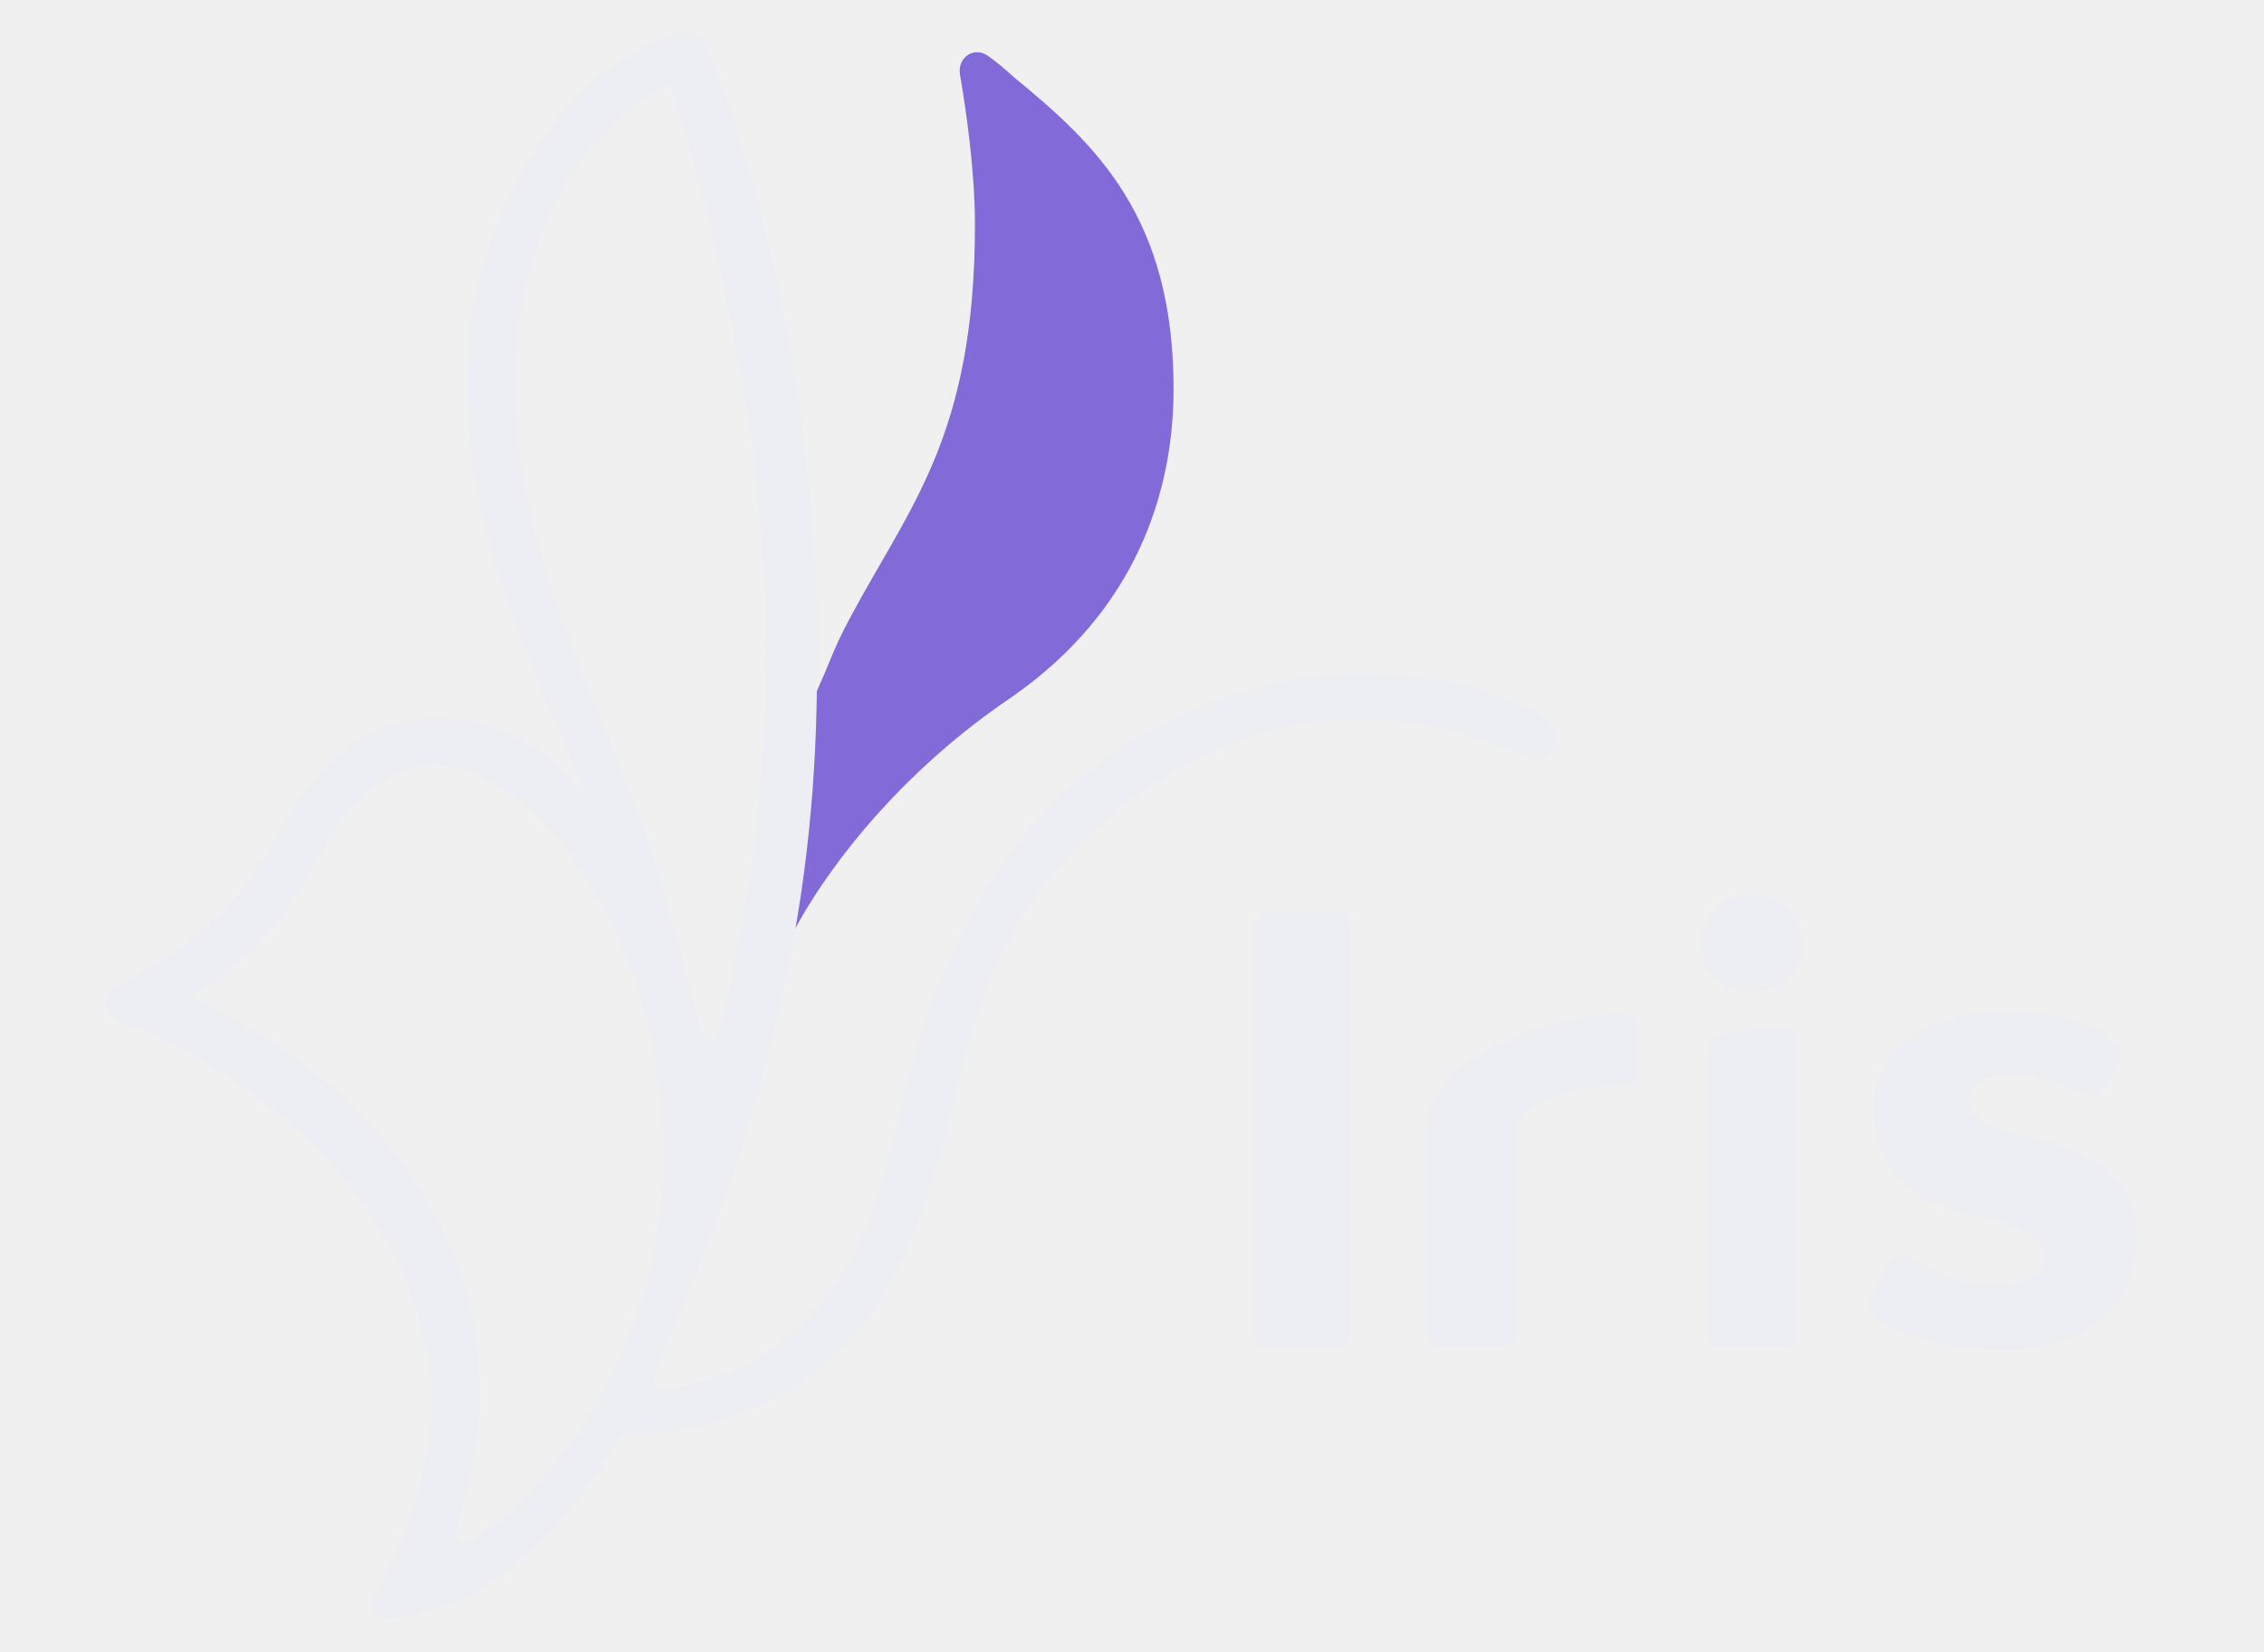
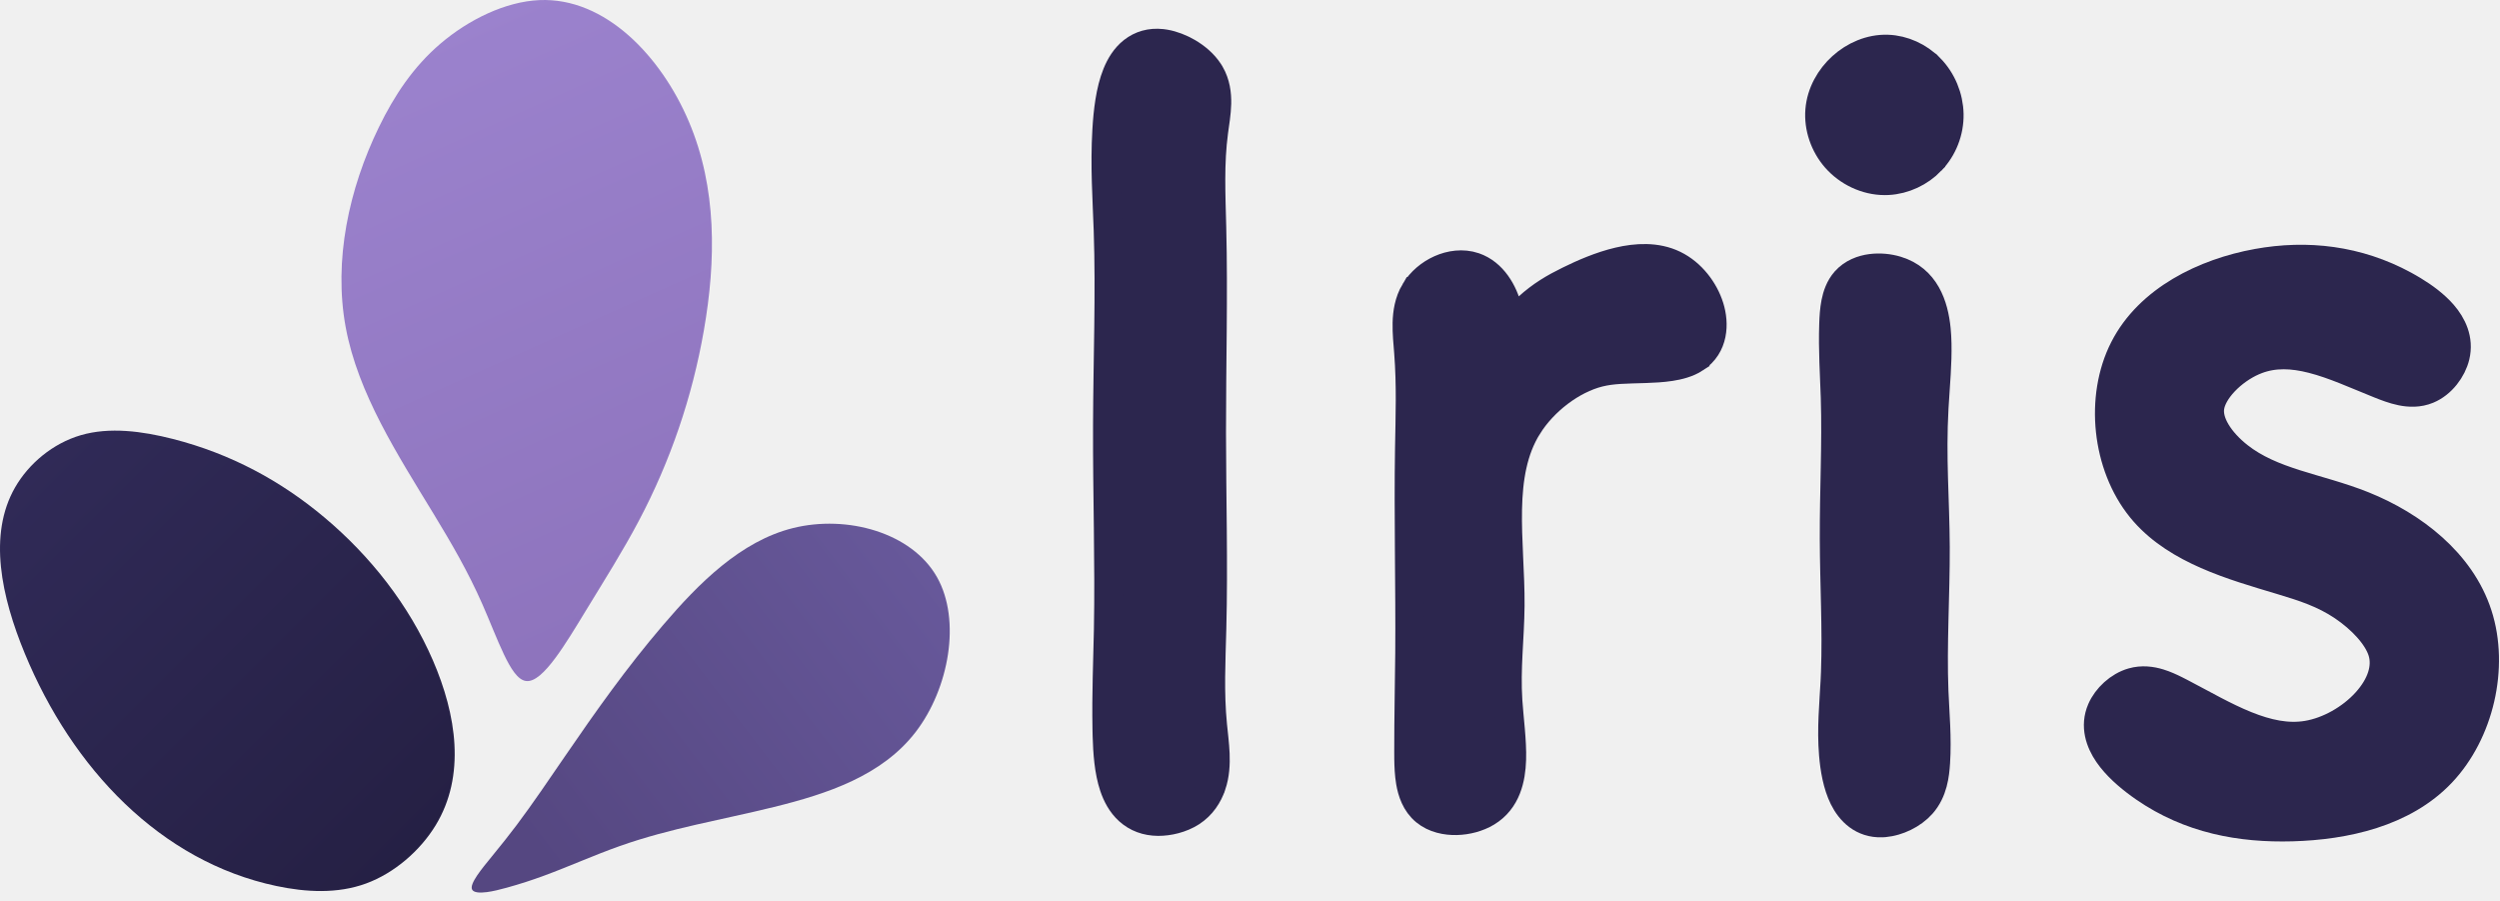
- <svg xmlns="http://www.w3.org/2000/svg" width="159" height="116" viewBox="0 0 159 116" fill="none">
-   <mask id="mask0_127_232" style="mask-type:luminance" maskUnits="userSpaceOnUse" x="0" y="0" width="116" height="116">
-     <path d="M115.821 0H0V115.821H115.821V0Z" fill="white" />
-   </mask>
-   <g mask="url(#mask0_127_232)">
-     <path d="M51.919 72.455C53.386 69.581 53.916 51.564 60.084 43.693C60.122 43.645 60.155 43.595 60.184 43.541C64.294 35.831 68.97 30.744 68.97 15.784C68.97 11.885 68.32 7.516 67.914 5.169C67.782 4.408 68.469 3.883 69.097 4.332C69.593 4.686 70.207 5.174 70.932 5.841C76.621 10.514 81.919 15.455 81.919 27.317C81.919 34.376 79.368 42.529 70.834 48.494C60.977 55.12 55.295 64.009 53.884 68.409C53.869 68.456 53.851 68.501 53.829 68.546L51.919 72.455Z" fill="#826AD9" />
-     <path d="M51.919 72.455C53.391 69.572 55.5 52 60.141 43.622C64.261 35.867 68.97 30.797 68.97 15.784C68.97 11.885 68.32 7.516 67.914 5.169C67.782 4.408 68.469 3.883 69.097 4.332C69.593 4.686 70.207 5.174 70.932 5.841C76.621 10.514 81.919 15.455 81.919 27.317C81.919 34.376 79.368 42.529 70.834 48.494C60.977 55.12 55.295 64.009 53.884 68.409C53.869 68.456 53.851 68.501 53.829 68.546L51.919 72.455Z" stroke="#826AD9" />
-     <path d="M107.519 53.055C97.918 48.455 88.019 49.655 79.918 55.455C75.819 58.455 70.219 63.555 67.618 73.755L67.118 75.855C64.719 85.455 62.519 93.255 54.819 97.655C51.919 99.355 48.519 100.355 44.718 100.355C44.201 100.355 43.942 100.355 43.726 100.467C43.708 100.476 43.692 100.485 43.675 100.495C43.466 100.619 43.325 100.843 43.045 101.292C39.706 106.629 34.482 112.978 27.119 113.355C26.61 113.355 26.276 112.823 26.498 112.365L27.619 110.055C29.919 105.355 31.319 99.855 30.019 93.755C28.419 86.355 21.819 76.855 8.819 71.555C8.396 71.353 8.185 71.252 8.073 71.148C7.659 70.762 7.647 70.109 8.048 69.709C8.157 69.6 8.364 69.492 8.779 69.276L8.819 69.255C15.118 65.855 17.519 62.655 19.419 59.255L20.019 58.255C21.919 54.855 24.919 50.655 30.718 50.655C33.919 50.655 37.519 51.955 40.919 55.855L41.134 56.143C41.279 56.335 41.582 56.187 41.519 55.955C37.519 46.655 33.019 37.355 33.019 26.855C33.019 16.655 38.718 5.455 47.718 2.555C48.519 2.255 49.207 2.761 49.519 3.555C54.419 16.055 57.118 31.955 57.118 45.355C57.309 60.812 54.769 75.54 46.284 95.013C45.711 96.328 45.425 96.985 45.808 97.457C46.191 97.93 46.828 97.798 48.103 97.535C49.752 97.195 51.324 96.602 52.819 95.855C59.519 92.055 61.519 86.255 63.319 78.855L63.819 76.655C66.118 67.355 70.118 59.455 76.519 54.455C84.719 47.855 97.118 44.955 108.019 50.355C109.819 51.247 108.696 53.619 107.519 53.055ZM12.618 70.09C12.618 70.026 12.684 69.984 12.742 70.009C22.781 74.42 30.428 82.294 32.718 91.655C33.794 96.263 33.63 100.811 32.319 105.391C31.814 107.158 31.561 108.041 32.16 108.448C32.759 108.854 33.392 108.366 34.658 107.39C37.251 105.39 39.785 102.456 41.519 99.655C45.919 92.255 48.319 84.055 45.819 72.055C44.019 63.855 37.519 53.555 30.419 53.455C26.919 53.555 24.319 56.055 22.119 60.055L21.519 61.055C19.919 63.955 17.919 66.655 13.819 69.455L12.756 70.164C12.697 70.203 12.618 70.161 12.618 70.09ZM47.218 5.555C40.919 8.455 35.919 16.055 35.919 26.955C35.919 37.455 40.319 46.055 44.319 56.555C45.46 59.616 46.602 63.108 47.52 66.891C48.582 71.27 49.113 73.459 49.918 73.441C50.722 73.423 51.137 71.299 51.967 67.052C53.235 60.561 53.925 54.215 54.118 47.455C54.319 34.455 51.419 18.355 47.218 5.555C47.319 5.555 47.319 5.555 47.218 5.555Z" fill="#ECEEF3" />
-     <path d="M47.218 5.555C40.919 8.455 35.919 16.055 35.919 26.955C35.919 37.455 40.319 46.055 44.319 56.555C45.46 59.616 46.602 63.108 47.52 66.891C48.582 71.27 49.113 73.459 49.918 73.441C50.722 73.423 51.137 71.299 51.967 67.052C53.235 60.561 53.925 54.215 54.118 47.455C54.319 34.455 51.419 18.355 47.218 5.555ZM47.218 5.555C47.319 5.555 47.319 5.555 47.218 5.555ZM107.519 53.055C97.918 48.455 88.019 49.655 79.918 55.455C75.819 58.455 70.219 63.555 67.618 73.755L67.118 75.855C64.719 85.455 62.519 93.255 54.819 97.655C51.919 99.355 48.519 100.355 44.718 100.355C44.201 100.355 43.942 100.355 43.726 100.467C43.708 100.476 43.692 100.485 43.675 100.495C43.466 100.619 43.325 100.843 43.045 101.292C39.706 106.629 34.482 112.978 27.119 113.355C26.61 113.355 26.276 112.823 26.498 112.365L27.619 110.055C29.919 105.355 31.319 99.855 30.019 93.755C28.419 86.355 21.819 76.855 8.819 71.555C8.396 71.353 8.185 71.252 8.073 71.148C7.659 70.762 7.647 70.109 8.048 69.709C8.157 69.6 8.364 69.492 8.779 69.276L8.819 69.255C15.118 65.855 17.519 62.655 19.419 59.255L20.019 58.255C21.919 54.855 24.919 50.655 30.718 50.655C33.919 50.655 37.519 51.955 40.919 55.855L41.134 56.143C41.279 56.335 41.582 56.187 41.519 55.955C37.519 46.655 33.019 37.355 33.019 26.855C33.019 16.655 38.718 5.455 47.718 2.555C48.519 2.255 49.207 2.761 49.519 3.555C54.419 16.055 57.118 31.955 57.118 45.355C57.309 60.812 54.769 75.54 46.284 95.013C45.711 96.328 45.425 96.985 45.808 97.457C46.191 97.93 46.828 97.798 48.103 97.535C49.752 97.195 51.324 96.602 52.819 95.855C59.519 92.055 61.519 86.255 63.319 78.855L63.819 76.655C66.118 67.355 70.118 59.455 76.519 54.455C84.719 47.855 97.118 44.955 108.019 50.355C109.819 51.247 108.696 53.619 107.519 53.055ZM32.718 91.655C30.428 82.294 22.781 74.42 12.742 70.009C12.684 69.984 12.618 70.026 12.618 70.09C12.618 70.161 12.697 70.203 12.756 70.164L13.819 69.455C17.919 66.655 19.919 63.955 21.519 61.055L22.119 60.055C24.319 56.055 26.919 53.555 30.419 53.455C37.519 53.555 44.019 63.855 45.819 72.055C48.319 84.055 45.919 92.255 41.519 99.655C39.785 102.456 37.251 105.39 34.658 107.39C33.392 108.366 32.759 108.854 32.16 108.448C31.561 108.041 31.814 107.158 32.319 105.391C33.63 100.811 33.794 96.263 32.718 91.655Z" stroke="#ECEEF3" stroke-width="0.5" />
-   </g>
-   <path d="M88.999 64H94.116C94.297 64 94.471 64.072 94.599 64.2C94.727 64.328 94.799 64.502 94.799 64.683V94.076C94.799 94.275 94.687 94.456 94.51 94.545C94.437 94.581 94.357 94.6 94.276 94.6H88.799C88.61 94.6 88.433 94.511 88.319 94.36C88.241 94.256 88.199 94.13 88.199 94V64.6" fill="#ECEEF3" />
-   <path d="M102 75.3C103.9 73.8 108.6 71.3 113.7 71.2C114.5 71.2 115 71.3 115 71.9V75.688C115 75.879 114.892 76.054 114.721 76.14C114.642 76.179 114.554 76.197 114.466 76.193C111.202 76.045 107.466 77.262 106.624 78.722C106.523 78.897 106.5 79.103 106.5 79.305V93.9C106.5 94.089 106.411 94.267 106.26 94.38C106.156 94.458 106.03 94.5 105.9 94.5H100.712C100.576 94.5 100.446 94.446 100.35 94.35C100.254 94.254 100.2 94.124 100.2 93.988V79.7L100.3 77.9" fill="#ECEEF3" />
-   <path d="M119.499 66.3C119.499 64.4 120.999 62.8 122.999 62.8C124.899 62.8 126.599 64.3 126.599 66.3C126.599 68.2 124.999 69.7 122.999 69.7C120.999 69.7 119.499 68.2 119.499 66.3ZM119.949 73.7C119.977 73.7 119.999 73.677 120.001 73.649C120.085 72.588 122.818 72.201 123.999 72.3H125.516C125.697 72.3 125.871 72.372 125.999 72.5C126.127 72.628 126.199 72.802 126.199 72.983V93.988C126.199 94.124 126.145 94.254 126.049 94.35C125.953 94.446 125.823 94.5 125.687 94.5H120.411C120.275 94.5 120.145 94.446 120.049 94.35C119.953 94.254 119.899 94.124 119.899 93.988V73.75C119.899 73.722 119.921 73.7 119.949 73.7Z" fill="#ECEEF3" />
-   <path d="M132.599 88.578C132.599 88.531 132.628 88.489 132.671 88.471L133.181 88.267C133.445 88.162 133.742 88.184 133.989 88.324C135.763 89.332 137.591 90.2 140.199 90.2C142.599 90.2 143.599 89.3 143.599 88.2C143.599 86.6 141.499 86.1 139.499 85.6C135.099 84.6 131.599 83 131.599 77.7C131.599 74.2 134.599 71 141.199 71C144.335 71.092 148.323 72.121 148.844 73.692C148.929 73.952 148.836 74.226 148.714 74.47L147.752 76.394C147.653 76.593 147.492 76.754 147.293 76.853C146.985 77.007 146.62 76.994 146.316 76.83C144.623 75.918 143.144 75.5 141.499 75.5C138.999 75.5 138.099 76.3 138.199 77.4C138.199 78.8 140.199 79.2 142.199 79.7C148.199 81.2 150.099 83.4 149.999 87C149.999 91 147.099 94.8 140.599 94.8C137.369 94.8 132.931 93.834 131.764 92.48C131.528 92.205 131.325 91.84 131.374 91.481C131.465 90.811 132.138 89.745 132.591 88.621C132.596 88.607 132.599 88.593 132.599 88.578Z" fill="#ECEEF3" />
+ <svg xmlns="http://www.w3.org/2000/svg" width="261" height="94" viewBox="0 0 261 94" fill="none">
+   <path d="M118.311 5.359C119.144 4.702 120.173 4.404 121.33 4.528L121.672 4.576C122.474 4.716 123.301 5.039 124.032 5.463C124.867 5.946 125.701 6.631 126.26 7.494L126.386 7.698C126.98 8.724 127.11 9.821 127.091 10.8C127.071 11.799 126.88 12.886 126.77 13.715C126.324 17.066 126.487 20.292 126.571 23.734C126.746 30.83 126.54 38.055 126.546 45.142C126.552 51.922 126.752 58.856 126.579 65.627C126.492 69.056 126.318 72.282 126.653 75.722C126.74 76.613 126.884 77.706 126.925 78.717C126.966 79.754 126.913 80.886 126.542 81.981L126.541 81.982C126.185 83.031 125.526 84.078 124.419 84.794L124.418 84.795C123.376 85.467 122.044 85.773 120.954 85.766C119.744 85.757 118.711 85.363 117.899 84.633C117.12 83.932 116.64 83.007 116.331 82.081C115.801 80.493 115.665 78.555 115.616 76.811L115.6 76.076C115.533 72.383 115.686 69.024 115.749 65.733C115.883 58.737 115.634 51.682 115.659 44.397C115.683 37.45 115.956 30.699 115.728 24.033C115.615 20.753 115.369 17.326 115.588 13.593C115.701 11.671 115.945 9.455 116.646 7.728C117.002 6.853 117.52 5.983 118.311 5.359Z" fill="#2C264E" stroke="#2C264E" stroke-width="3" />
+   <path d="M169.054 27.314C170.901 26.88 173.005 26.747 174.848 27.644C176.666 28.529 177.994 30.303 178.545 32.067C179.082 33.786 179.013 36.114 177.049 37.402V37.403C176.263 37.918 175.299 38.154 174.452 38.284C173.58 38.418 172.656 38.461 171.86 38.488C169.815 38.557 168.421 38.538 166.993 38.895C164.185 39.599 161.223 41.83 159.55 44.52H159.549C158.013 46.99 157.53 49.915 157.463 53.166C157.43 54.788 157.5 56.448 157.578 58.147C157.656 59.828 157.741 61.556 157.728 63.234C157.714 64.935 157.596 66.601 157.517 68.204C157.436 69.829 157.389 71.447 157.499 73.182C157.612 74.959 157.95 77.359 157.889 79.297C157.826 81.274 157.352 83.544 155.273 84.802C154.352 85.359 153.204 85.654 152.119 85.679C151.055 85.703 149.814 85.469 148.868 84.69C147.866 83.865 147.477 82.659 147.301 81.631C147.167 80.847 147.131 80.001 147.121 79.217L147.117 78.458C147.113 74.763 147.196 71.465 147.222 68.173C147.275 61.328 147.084 53.789 147.199 46.818C147.255 43.422 147.378 40.236 147.107 36.764C147.037 35.859 146.92 34.751 146.946 33.715C146.973 32.66 147.147 31.488 147.776 30.429H147.777C148.394 29.392 149.372 28.587 150.428 28.117C151.476 27.651 152.763 27.447 153.977 27.861C155.907 28.52 157.028 30.497 157.456 32.255C157.596 32.831 157.671 33.426 157.719 33.962C158.209 33.451 158.793 32.839 159.282 32.374L159.568 32.108C160.99 30.815 162.306 30.053 163.86 29.287C165.337 28.559 167.179 27.754 169.054 27.314Z" fill="#2C264E" stroke="#2C264E" stroke-width="3" />
+   <path d="M195.419 28.016C196.334 27.895 197.287 27.996 198.097 28.243C201.071 29.15 201.986 31.871 202.235 34.406C202.422 36.303 202.28 38.517 202.138 40.566L202.009 42.543C201.712 47.863 202.112 52.065 202.136 57.101C202.147 59.562 202.063 62.141 202.002 64.674C201.941 67.222 201.903 69.738 201.999 72.144C202.093 74.487 202.34 77.01 202.169 79.625V79.626C202.088 80.856 201.906 82.611 200.709 83.959C199.732 85.06 198.181 85.773 196.828 85.898L196.561 85.916C194.523 85.988 193.255 84.702 192.56 83.296C191.89 81.942 191.608 80.252 191.483 78.779C191.254 76.058 191.528 73.447 191.646 71.101L191.686 70.189C191.852 65.631 191.579 61.092 191.562 56.308C191.543 51.177 191.817 46.419 191.665 41.504C191.592 39.131 191.406 36.58 191.504 33.804C191.528 33.129 191.57 32.342 191.718 31.599C191.863 30.869 192.139 30.021 192.742 29.338C193.486 28.495 194.516 28.134 195.419 28.016Z" fill="#2C264E" stroke="#2C264E" stroke-width="3" />
+   <path d="M197.14 5.127C198.79 5.182 200.404 5.928 201.568 7.111H201.569C202.819 8.383 203.548 10.155 203.58 11.921C203.613 13.722 202.92 15.499 201.667 16.795V16.796C200.513 17.989 198.886 18.769 197.188 18.86L196.847 18.869C194.904 18.867 193.01 17.952 191.747 16.513C190.553 15.151 189.907 13.302 190.055 11.51C190.202 9.713 191.133 8.101 192.39 6.965C193.646 5.829 195.341 5.068 197.14 5.127Z" fill="#2C264E" stroke="#2C264E" stroke-width="3" />
+   <path d="M235.736 27.475C240.971 26.521 246.247 27.141 251.101 29.777L251.569 30.039L252.044 30.318C253.156 30.993 254.287 31.822 255.133 32.796C256.105 33.916 256.86 35.432 256.436 37.193C256.101 38.579 255.014 40.056 253.56 40.657C252.601 41.054 251.632 41.008 250.807 40.84C249.993 40.674 249.185 40.36 248.5 40.086C246.004 39.087 243.768 38.046 241.5 37.468C239.432 36.94 237.528 36.856 235.688 37.555L235.32 37.705C234.246 38.176 233.157 38.938 232.309 39.835C231.447 40.745 230.936 41.683 230.812 42.485C230.691 43.262 230.902 44.132 231.454 45.062C232.006 45.993 232.849 46.89 233.806 47.643C235.526 48.996 237.522 49.809 239.758 50.522C241.911 51.207 244.474 51.844 246.834 52.794C251.997 54.871 257.012 58.71 258.781 64.175C260.557 69.657 258.949 76.507 254.993 80.679C251.029 84.86 244.9 86.181 239.404 86.335C234.005 86.486 228.718 85.524 223.957 82.237L223.498 81.912C222.301 81.041 221.036 79.945 220.187 78.708C219.337 77.47 218.738 75.822 219.479 74.101H219.479C220.03 72.824 221.297 71.636 222.718 71.228C223.725 70.939 224.688 71.073 225.51 71.325C226.114 71.51 226.703 71.78 227.239 72.048L227.757 72.312C230.125 73.544 232.307 74.823 234.576 75.737C236.808 76.637 238.912 77.087 240.981 76.739C243.2 76.367 245.533 75.054 247.12 73.311C248.719 71.555 249.339 69.642 248.812 67.986C248.298 66.376 246.621 64.603 244.708 63.313C242.684 61.95 240.639 61.294 238.196 60.56C235.771 59.832 233.011 59.041 230.465 57.923C228.071 56.871 225.751 55.485 223.975 53.475L223.627 53.063C219.995 48.59 219.245 41.488 221.837 36.4C224.449 31.273 230.268 28.471 235.735 27.475H235.736Z" fill="#2C264E" stroke="#2C264E" stroke-width="3" />
+   <path d="M54.914 71.094C55.836 71.236 56.906 70.165 57.992 68.707C59.05 67.286 60.123 65.496 61.169 63.781C63.169 60.502 65.07 57.496 66.717 54.38C70.016 48.14 72.299 41.46 73.516 34.476C74.781 27.218 74.894 19.631 71.942 12.688C69.051 5.889 63.221 -0.292 56.336 0.011C52.783 0.167 48.95 2.049 46.027 4.535C43.166 6.968 41.178 9.98 39.584 13.252C36.433 19.717 34.824 27.196 36.101 34.139C37.377 41.078 41.538 47.481 45.281 53.639C47.121 56.666 48.861 59.635 50.379 63.078C51.163 64.855 51.887 66.759 52.627 68.31C53.338 69.799 54.063 70.963 54.914 71.094Z" fill="url(#paint0_linear_135_102)" />
+   <path d="M28.859 92.497C31.951 93.15 35.234 93.337 38.235 92.236C41.199 91.148 43.89 88.804 45.501 86.159C48.66 80.972 47.672 74.624 45.215 68.945C42.709 63.149 38.674 58.049 33.915 54.047C29.343 50.202 24.103 47.37 18.062 45.828C14.864 45.011 11.441 44.556 8.438 45.434C5.524 46.286 3.006 48.393 1.572 50.89C-1.264 55.83 0.145 62.299 2.585 68.213C7.54 80.217 16.748 89.937 28.859 92.497Z" fill="url(#paint1_linear_135_102)" />
+   <path d="M49.307 92.866C49.466 93.19 50.089 93.236 50.843 93.138C51.486 93.055 52.224 92.869 52.928 92.675C54.309 92.294 55.558 91.886 56.814 91.424C59.429 90.463 62.075 89.268 64.727 88.33C70.025 86.456 75.352 85.603 80.84 84.249C86.406 82.875 92.138 80.985 95.649 76.4C99.106 71.883 100.41 64.752 97.858 60.246C95.219 55.586 88.459 53.732 82.832 55.128C77.362 56.485 72.963 60.913 69.229 65.285C65.416 69.749 62.298 74.155 58.981 78.993C57.324 81.41 55.616 83.935 53.957 86.142C53.155 87.208 52.364 88.2 51.374 89.409C50.309 90.712 49.013 92.266 49.307 92.866Z" fill="url(#paint2_linear_135_102)" />
+   <defs>
+     <linearGradient id="paint0_linear_135_102" x1="41.248" y1="5.06" x2="69.43" y2="67.787" gradientUnits="userSpaceOnUse">
+       <stop stop-color="#9B82CD" />
+       <stop offset="1" stop-color="#8D73BC" />
+     </linearGradient>
+     <linearGradient id="paint1_linear_135_102" x1="4.157" y1="47.605" x2="44.339" y2="87.969" gradientUnits="userSpaceOnUse">
+       <stop stop-color="#302A57" />
+       <stop offset="1" stop-color="#252044" />
+     </linearGradient>
+     <linearGradient id="paint2_linear_135_102" x1="55.43" y1="88.151" x2="95.43" y2="57.605" gradientUnits="userSpaceOnUse">
+       <stop stop-color="#554781" />
+       <stop offset="1" stop-color="#67589A" />
+     </linearGradient>
+   </defs>
</svg>
